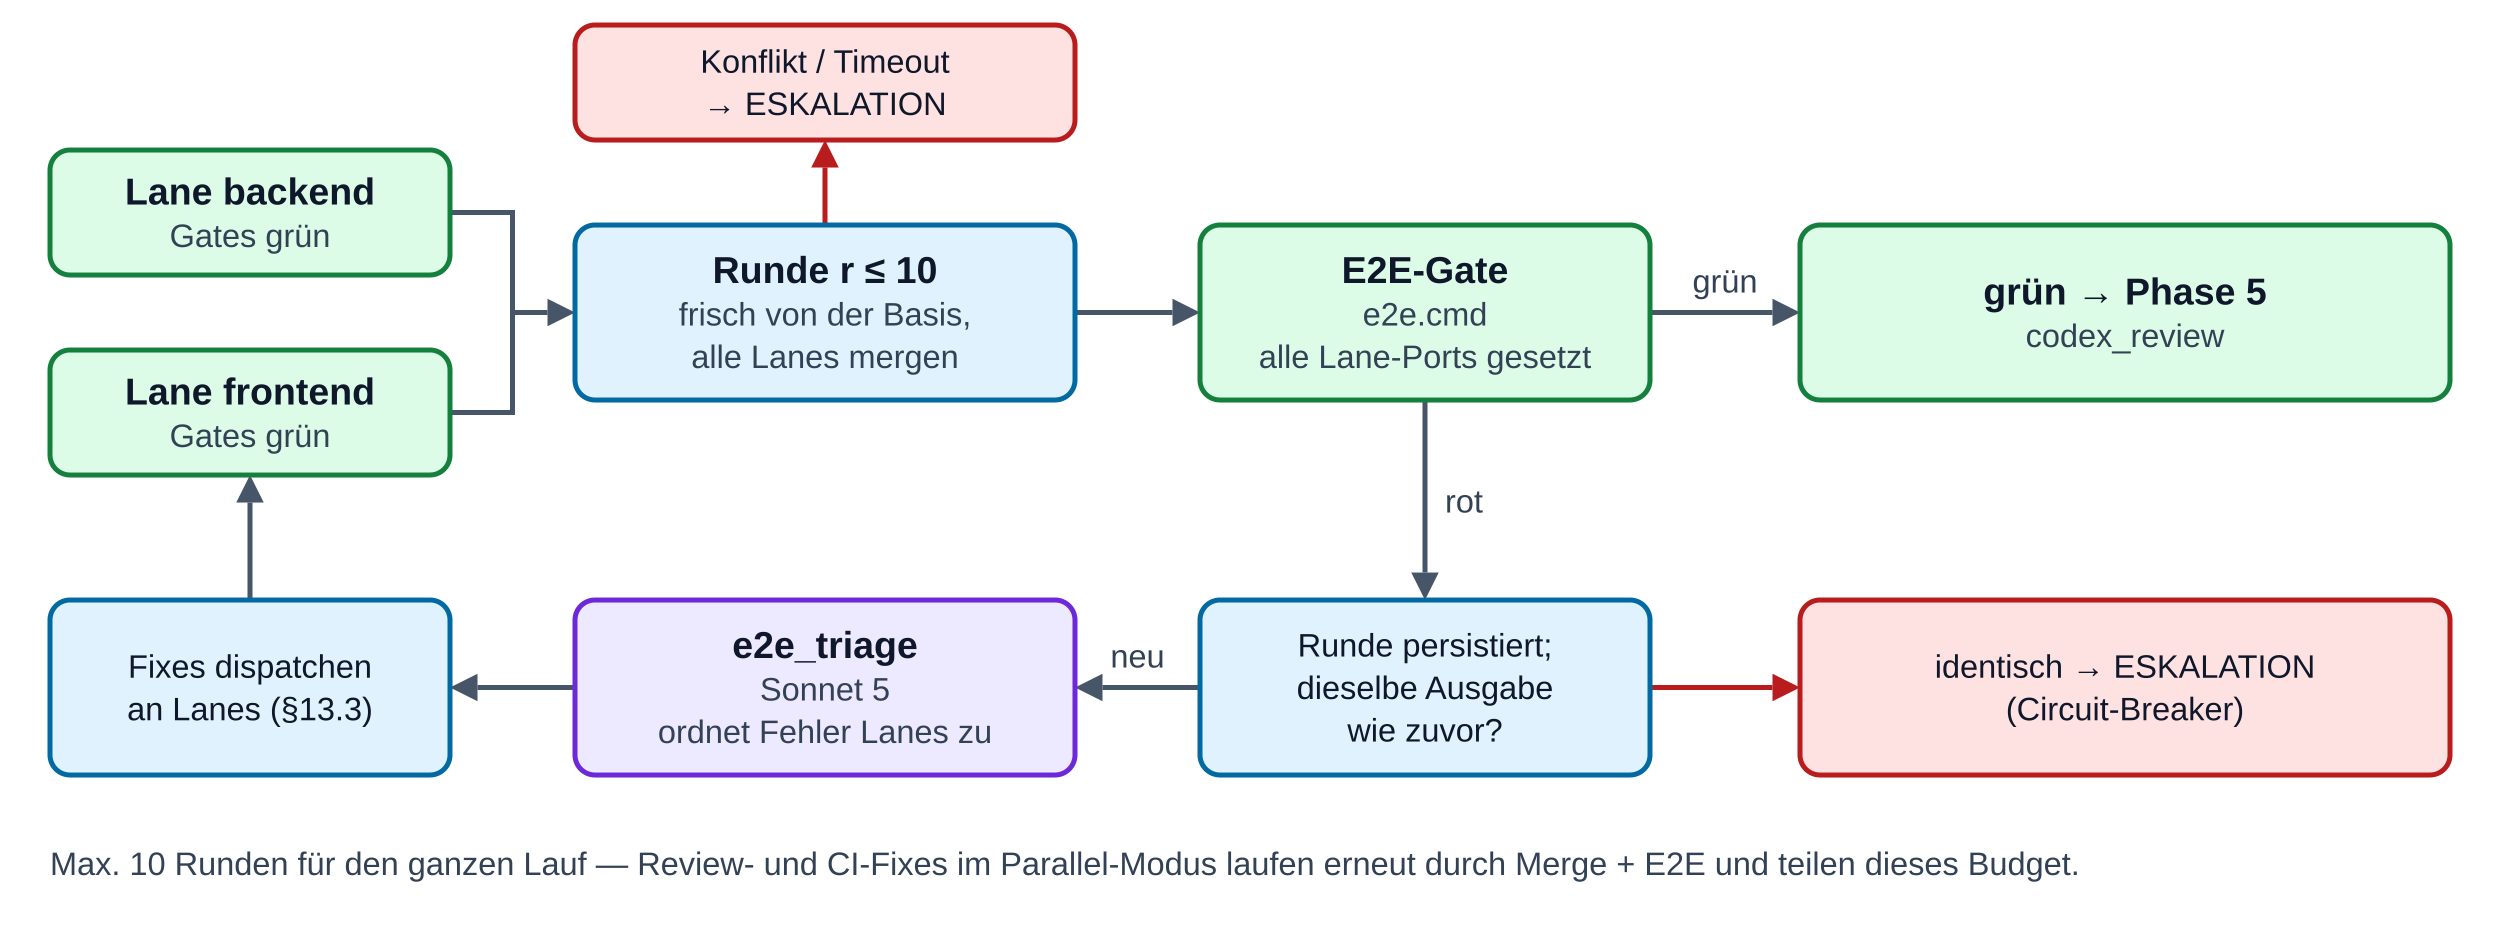
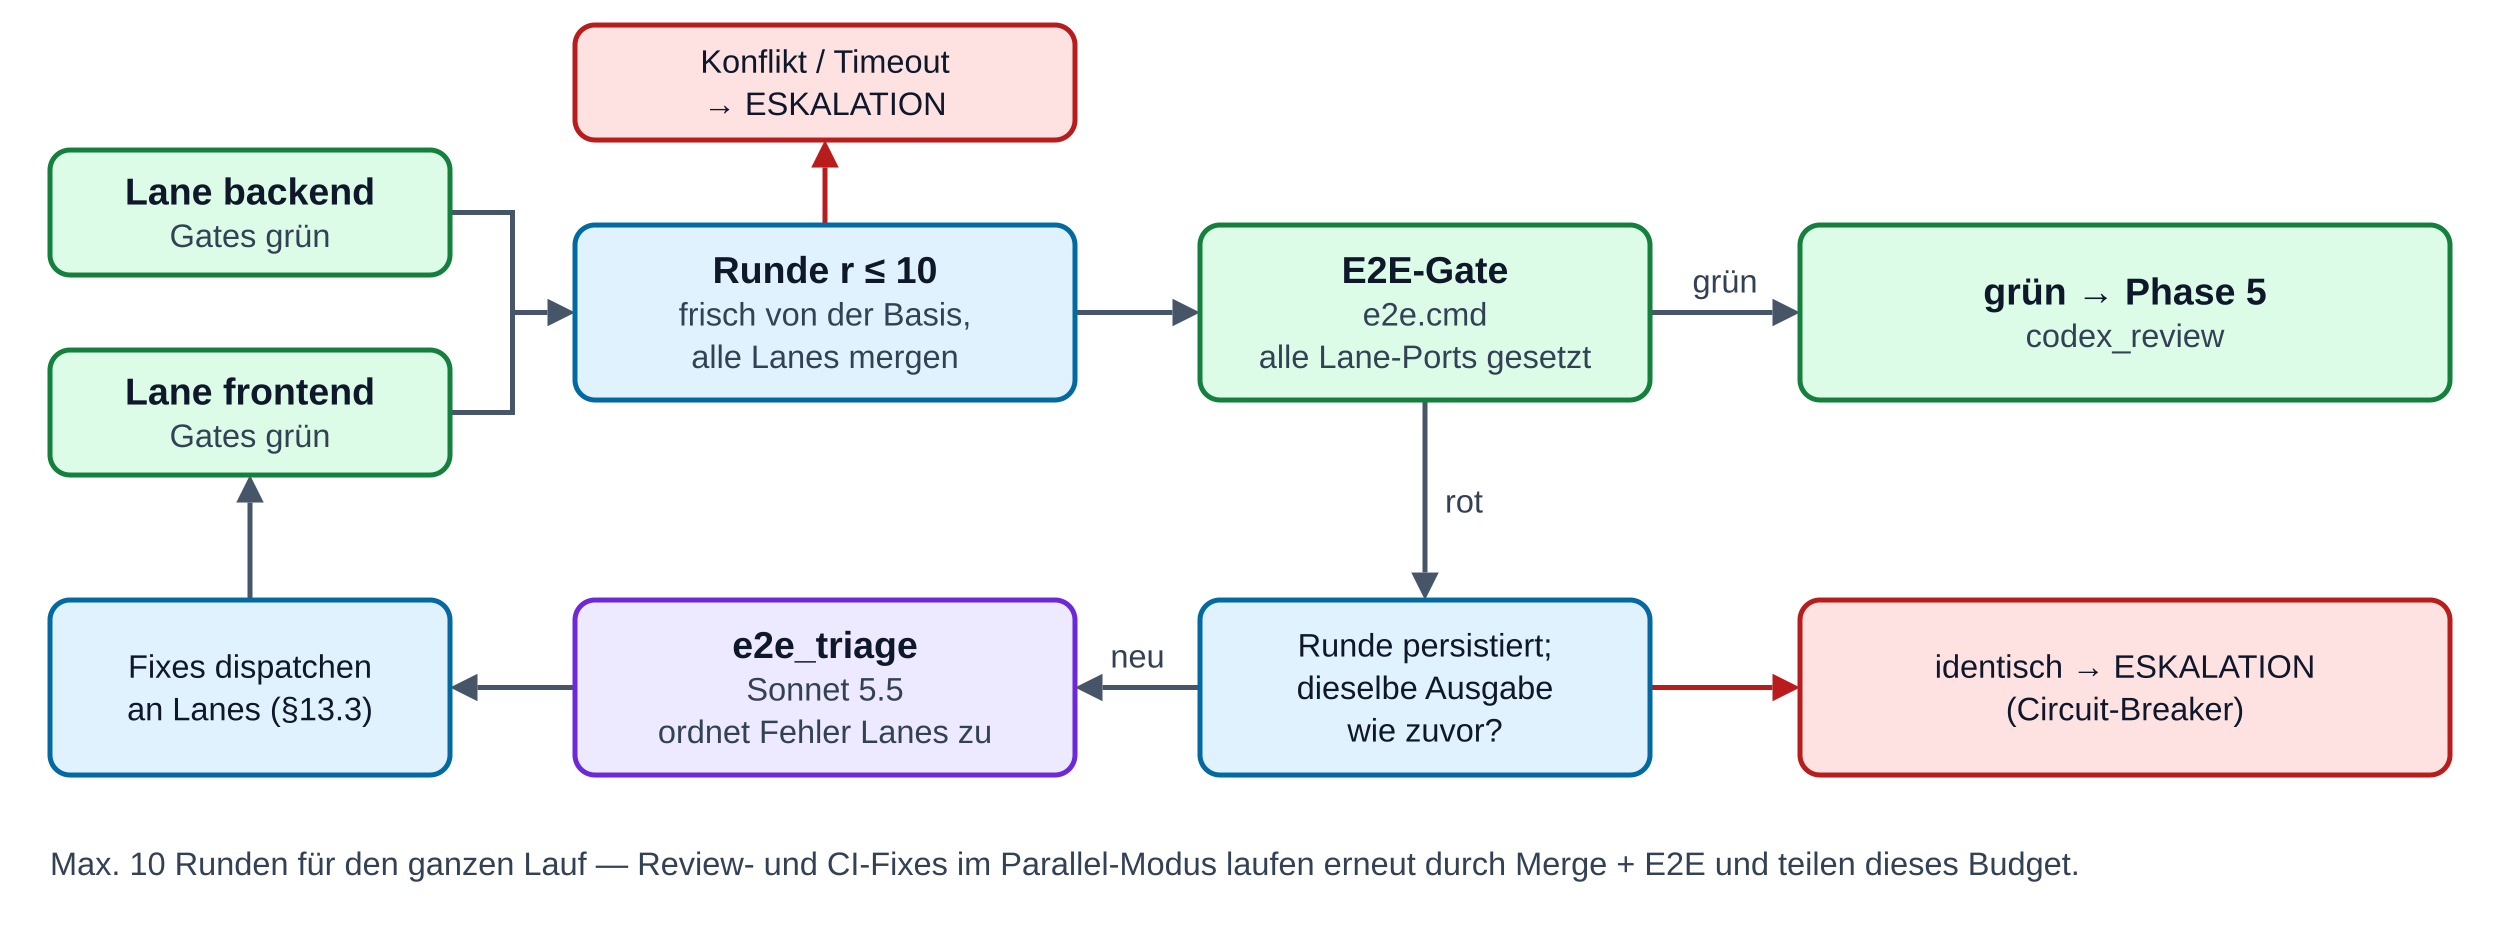
<svg xmlns="http://www.w3.org/2000/svg" viewBox="0 0 1000 380" width="1000" height="380" role="img">
  <rect x="0" y="0" width="1000" height="380" fill="#ffffff" />
  <g data-step="2">
    <path class="flow" d="M180 85 L205 85 L205 125 L219 125" fill="none" stroke="#475569" stroke-width="2" />
    <polygon points="230,125 219,130.5 219,119.5" fill="#475569" />
  </g>
  <g data-step="2">
    <path d="M180 165 L205 165 L205 125" fill="none" stroke="#475569" stroke-width="2" />
  </g>
  <g data-step="2">
    <path d="M330 90 L330 67" fill="none" stroke="#b91c1c" stroke-width="2" />
    <polygon points="330,56 335.5,67 324.5,67" fill="#b91c1c" />
  </g>
  <g data-step="3">
    <path class="flow" d="M430 125 L469 125" fill="none" stroke="#475569" stroke-width="2" />
    <polygon points="480,125 469,130.5 469,119.5" fill="#475569" />
  </g>
  <g data-step="4">
    <path class="flow" d="M660 125 L709 125" fill="none" stroke="#475569" stroke-width="2" />
    <polygon points="720,125 709,130.5 709,119.5" fill="#475569" />
    <text x="690" y="117" font-family="Liberation Sans, Arial, Helvetica, sans-serif" font-size="13" fill="#334155" text-anchor="middle">
      <tspan x="690" dy="0">grün</tspan>
    </text>
  </g>
  <g data-step="5">
    <path class="flow" d="M570 160 L570 229" fill="none" stroke="#475569" stroke-width="2" />
    <polygon points="570,240 564.5,229 575.5,229" fill="#475569" />
    <text x="578" y="205" font-family="Liberation Sans, Arial, Helvetica, sans-serif" font-size="13" fill="#334155" text-anchor="start">
      <tspan x="578" dy="0">rot</tspan>
    </text>
  </g>
  <g data-step="5">
    <path d="M660 275 L709 275" fill="none" stroke="#b91c1c" stroke-width="2" />
    <polygon points="720,275 709,280.5 709,269.5" fill="#b91c1c" />
  </g>
  <g data-step="6">
    <path class="flow" d="M480 275 L441 275" fill="none" stroke="#475569" stroke-width="2" />
    <polygon points="430,275 441,269.5 441,280.5" fill="#475569" />
    <text x="455" y="267" font-family="Liberation Sans, Arial, Helvetica, sans-serif" font-size="13" fill="#334155" text-anchor="middle">
      <tspan x="455" dy="0">neu</tspan>
    </text>
  </g>
  <g data-step="7">
    <path class="flow" d="M230 275 L191 275" fill="none" stroke="#475569" stroke-width="2" />
    <polygon points="180,275 191,269.5 191,280.5" fill="#475569" />
  </g>
  <g data-step="7">
    <path class="flow" d="M100 240 L100 201" fill="none" stroke="#475569" stroke-width="2" />
    <polygon points="100,190 105.5,201 94.5,201" fill="#475569" />
  </g>
  <g data-step="1" data-info="Beide Lane-Branches kommen mit grünen Gates.">
    <rect x="20" y="60" width="160" height="50" rx="8" fill="#dcfce7" stroke="#15803d" stroke-width="2" />
    <text x="100" y="81.8" font-family="Liberation Sans, Arial, Helvetica, sans-serif" font-size="15" font-weight="bold" fill="#0f172a" text-anchor="middle">
      <tspan x="100" dy="0">Lane backend</tspan>
    </text>
    <text x="100" y="98.8" font-family="Liberation Sans, Arial, Helvetica, sans-serif" font-size="13" fill="#334155" text-anchor="middle">
      <tspan x="100" dy="0">Gates grün</tspan>
    </text>
  </g>
  <g data-step="1">
    <rect x="20" y="140" width="160" height="50" rx="8" fill="#dcfce7" stroke="#15803d" stroke-width="2" />
    <text x="100" y="161.8" font-family="Liberation Sans, Arial, Helvetica, sans-serif" font-size="15" font-weight="bold" fill="#0f172a" text-anchor="middle">
      <tspan x="100" dy="0">Lane frontend</tspan>
    </text>
    <text x="100" y="178.8" font-family="Liberation Sans, Arial, Helvetica, sans-serif" font-size="13" fill="#334155" text-anchor="middle">
      <tspan x="100" dy="0">Gates grün</tspan>
    </text>
  </g>
  <g data-step="2" data-info="Jede Runde baut den Integrations-Branch neu von der Basis: idempotent und crash-sicher.">
    <rect x="230" y="90" width="200" height="70" rx="8" fill="#e0f2fe" stroke="#0369a1" stroke-width="2" />
    <text x="330" y="113.2" font-family="Liberation Sans, Arial, Helvetica, sans-serif" font-size="15" font-weight="bold" fill="#0f172a" text-anchor="middle">
      <tspan x="330" dy="0">Runde r ≤ 10</tspan>
    </text>
    <text x="330" y="130.2" font-family="Liberation Sans, Arial, Helvetica, sans-serif" font-size="13" fill="#334155" text-anchor="middle">
      <tspan x="330" dy="0">frisch von der Basis,</tspan>
    </text>
    <text x="330" y="147.2" font-family="Liberation Sans, Arial, Helvetica, sans-serif" font-size="13" fill="#334155" text-anchor="middle">
      <tspan x="330" dy="0">alle Lanes mergen</tspan>
    </text>
  </g>
  <g data-step="2" data-info="Merge-Konflikte zu lösen ist Menschensache.">
    <rect x="230" y="10" width="200" height="46" rx="8" fill="#fee2e2" stroke="#b91c1c" stroke-width="2" />
    <text x="330" y="29.1" font-family="Liberation Sans, Arial, Helvetica, sans-serif" font-size="13" fill="#0f172a" text-anchor="middle">
      <tspan x="330" dy="0">Konflikt / Timeout</tspan>
    </text>
    <text x="330" y="46" font-family="Liberation Sans, Arial, Helvetica, sans-serif" font-size="13" fill="#0f172a" text-anchor="middle">
      <tspan x="330" dy="0">→ ESKALATION</tspan>
    </text>
  </g>
  <g data-step="3" data-info="Ohne e2e-Konfiguration ist Integration ein reiner Merge.">
    <rect x="480" y="90" width="180" height="70" rx="8" fill="#dcfce7" stroke="#15803d" stroke-width="2" />
    <text x="570" y="113.2" font-family="Liberation Sans, Arial, Helvetica, sans-serif" font-size="15" font-weight="bold" fill="#0f172a" text-anchor="middle">
      <tspan x="570" dy="0">E2E-Gate</tspan>
    </text>
    <text x="570" y="130.2" font-family="Liberation Sans, Arial, Helvetica, sans-serif" font-size="13" fill="#334155" text-anchor="middle">
      <tspan x="570" dy="0">e2e.cmd</tspan>
    </text>
    <text x="570" y="147.2" font-family="Liberation Sans, Arial, Helvetica, sans-serif" font-size="13" fill="#334155" text-anchor="middle">
      <tspan x="570" dy="0">alle Lane-Ports gesetzt</tspan>
    </text>
  </g>
  <g data-step="4" data-info="Gemergt und E2E-grün: weiter zum Code-Review.">
    <rect x="720" y="90" width="260" height="70" rx="8" fill="#dcfce7" stroke="#15803d" stroke-width="2" />
    <text x="850" y="121.8" font-family="Liberation Sans, Arial, Helvetica, sans-serif" font-size="15" font-weight="bold" fill="#0f172a" text-anchor="middle">
      <tspan x="850" dy="0">grün → Phase 5</tspan>
    </text>
    <text x="850" y="138.8" font-family="Liberation Sans, Arial, Helvetica, sans-serif" font-size="13" fill="#334155" text-anchor="middle">
      <tspan x="850" dy="0">codex_review</tspan>
    </text>
  </g>
  <g data-step="5">
    <rect x="480" y="240" width="180" height="70" rx="8" fill="#e0f2fe" stroke="#0369a1" stroke-width="2" />
    <text x="570" y="262.6" font-family="Liberation Sans, Arial, Helvetica, sans-serif" font-size="13" fill="#0f172a" text-anchor="middle">
      <tspan x="570" dy="0">Runde persistiert;</tspan>
    </text>
    <text x="570" y="279.6" font-family="Liberation Sans, Arial, Helvetica, sans-serif" font-size="13" fill="#0f172a" text-anchor="middle">
      <tspan x="570" dy="0">dieselbe Ausgabe</tspan>
    </text>
    <text x="570" y="296.6" font-family="Liberation Sans, Arial, Helvetica, sans-serif" font-size="13" fill="#0f172a" text-anchor="middle">
      <tspan x="570" dy="0">wie zuvor?</tspan>
    </text>
  </g>
  <g data-step="5">
    <rect x="720" y="240" width="260" height="70" rx="8" fill="#fee2e2" stroke="#b91c1c" stroke-width="2" />
    <text x="850" y="271.1" font-family="Liberation Sans, Arial, Helvetica, sans-serif" font-size="13" fill="#0f172a" text-anchor="middle">
      <tspan x="850" dy="0">identisch → ESKALATION</tspan>
    </text>
    <text x="850" y="288.1" font-family="Liberation Sans, Arial, Helvetica, sans-serif" font-size="13" fill="#0f172a" text-anchor="middle">
      <tspan x="850" dy="0">(Circuit-Breaker)</tspan>
    </text>
  </g>
  <g data-step="6" data-info="Read-only; jeder Fehler wird ein Finding für frontend, backend oder unknown (= alle Lanes).">
    <rect x="230" y="240" width="200" height="70" rx="8" fill="#ede9fe" stroke="#6d28d9" stroke-width="2" />
    <text x="330" y="263.2" font-family="Liberation Sans, Arial, Helvetica, sans-serif" font-size="15" font-weight="bold" fill="#0f172a" text-anchor="middle">
      <tspan x="330" dy="0">e2e_triage</tspan>
    </text>
    <text x="330" y="280.2" font-family="Liberation Sans, Arial, Helvetica, sans-serif" font-size="13" fill="#334155" text-anchor="middle">
-       <tspan x="330" dy="0">Sonnet 5</tspan>
+       <tspan x="330" dy="0">Sonnet 5.5</tspan>
    </text>
    <text x="330" y="297.2" font-family="Liberation Sans, Arial, Helvetica, sans-serif" font-size="13" fill="#334155" text-anchor="middle">
      <tspan x="330" dy="0">ordnet Fehler Lanes zu</tspan>
    </text>
  </g>
  <g data-step="7" data-info="Die Lanes fahren erneut ihren Gate-Loop und bekommen einen Orchestrator-Commit; dann mergt die nächste Runde neu.">
    <rect x="20" y="240" width="160" height="70" rx="8" fill="#e0f2fe" stroke="#0369a1" stroke-width="2" />
    <text x="100" y="271.1" font-family="Liberation Sans, Arial, Helvetica, sans-serif" font-size="13" fill="#0f172a" text-anchor="middle">
      <tspan x="100" dy="0">Fixes dispatchen</tspan>
    </text>
    <text x="100" y="288.1" font-family="Liberation Sans, Arial, Helvetica, sans-serif" font-size="13" fill="#0f172a" text-anchor="middle">
      <tspan x="100" dy="0">an Lanes (§13.3)</tspan>
    </text>
  </g>
  <text x="20" y="350" font-family="Liberation Sans, Arial, Helvetica, sans-serif" font-size="13" fill="#334155" text-anchor="start">
    <tspan x="20" dy="0">Max. 10 Runden für den ganzen Lauf — Review- und CI-Fixes im Parallel-Modus laufen erneut durch Merge + E2E und teilen dieses Budget.</tspan>
  </text>
</svg>
